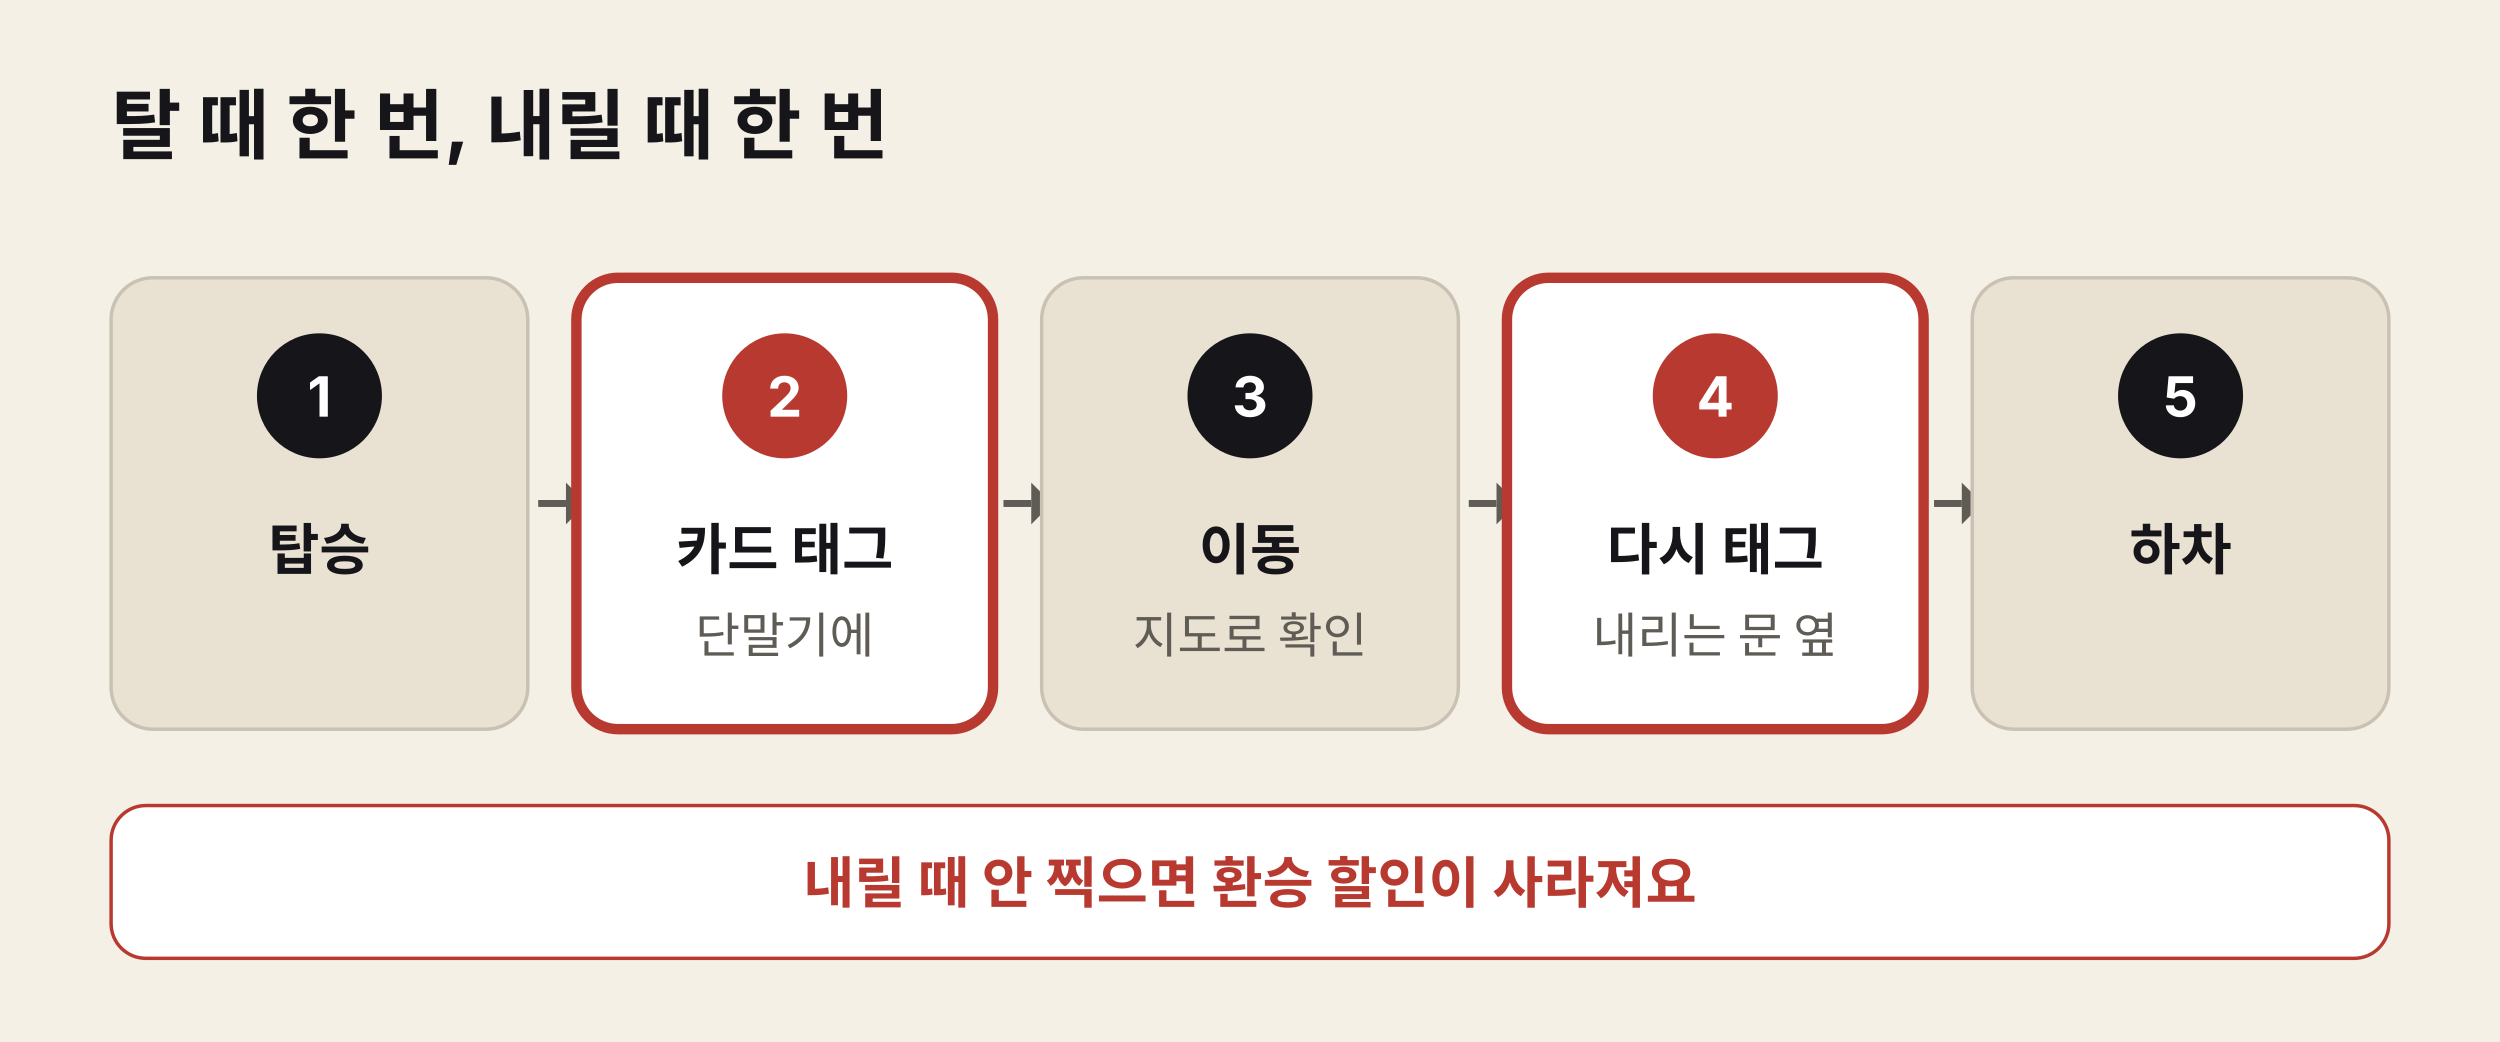
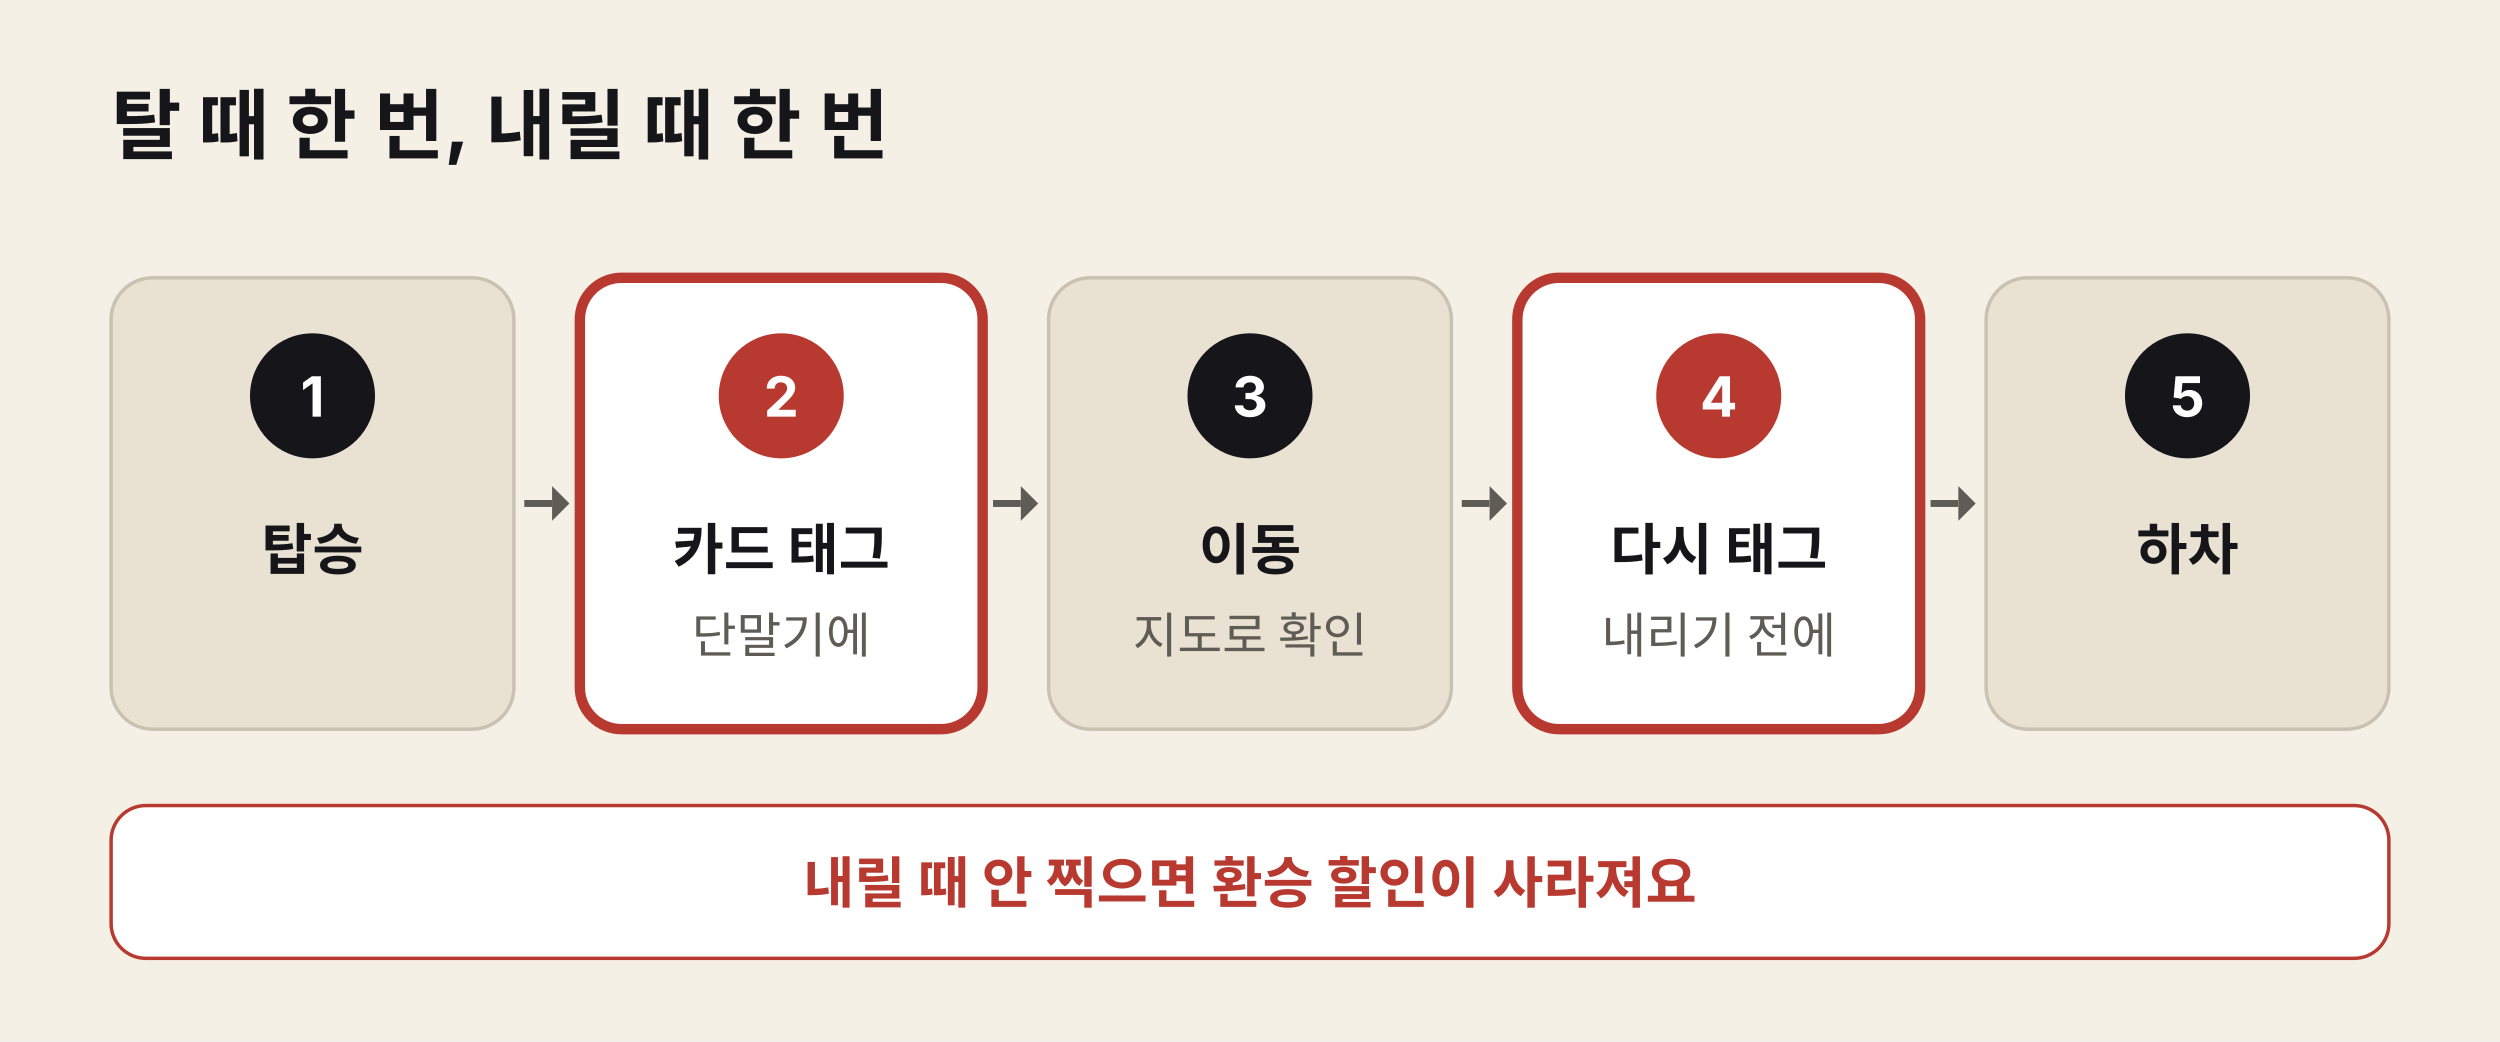
<svg xmlns="http://www.w3.org/2000/svg" viewBox="0 0 720 300" role="img" aria-label="탈 때 한 번, 내릴 때 한 번" font-family="system-ui, -apple-system, &quot;Noto Sans KR&quot;, &quot;Noto Sans JP&quot;, &quot;Noto Sans TC&quot;, sans-serif">
  <rect width="720" height="300" fill="#f4f0e6" />
  <text x="32" y="44" font-size="22" font-weight="700" fill="#16151a">탈 때 한 번, 내릴 때 한 번</text>
-   <rect x="32.0" y="80" width="120" height="130" rx="12" fill="#e9e2d3" stroke="#c9c1b2" stroke-width="1" />
-   <circle cx="92.0" cy="114" r="18" fill="#16151a" />
-   <text x="92.0" y="120" font-size="16" font-weight="700" fill="#ffffff" text-anchor="middle">1</text>
-   <text x="92.0" y="164" font-size="16" font-weight="700" fill="#16151a" text-anchor="middle">탑승</text>
-   <path d="M155.0 145 L163.0 145" stroke="#5f5b55" stroke-width="2" />
-   <path d="M163.0 139 L169.0 145 L163.0 151 Z" fill="#5f5b55" />
-   <rect x="166.0" y="80" width="120" height="130" rx="12" fill="#ffffff" stroke="#b8392f" stroke-width="3" />
-   <circle cx="226.0" cy="114" r="18" fill="#b8392f" />
-   <text x="226.0" y="120" font-size="16" font-weight="700" fill="#ffffff" text-anchor="middle">2</text>
-   <text x="226.0" y="164" font-size="16" font-weight="700" fill="#16151a" text-anchor="middle">카드 태그</text>
-   <text x="226.0" y="188" font-size="14" font-weight="400" fill="#5f5b55" text-anchor="middle">단말기에</text>
-   <path d="M289.0 145 L297.0 145" stroke="#5f5b55" stroke-width="2" />
-   <path d="M297.0 139 L303.0 145 L297.0 151 Z" fill="#5f5b55" />
-   <rect x="300.0" y="80" width="120" height="130" rx="12" fill="#e9e2d3" stroke="#c9c1b2" stroke-width="1" />
+   <rect x="32" y="80" width="116" height="130" rx="12" fill="#e9e2d3" stroke="#c9c1b2" stroke-width="1" />
+   <circle cx="90.0" cy="114" r="18" fill="#16151a" />
+   <text x="90.0" y="120" font-size="16" font-weight="700" fill="#ffffff" text-anchor="middle">1</text>
+   <text x="90.0" y="164" font-size="16" font-weight="700" fill="#16151a" text-anchor="middle">탑승</text>
+   <path d="M151 145 L159 145" stroke="#5f5b55" stroke-width="2" />
+   <path d="M159 140 L164 145 L159 150 Z" fill="#5f5b55" />
+   <rect x="167" y="80" width="116" height="130" rx="12" fill="#ffffff" stroke="#b8392f" stroke-width="3" />
+   <circle cx="225.0" cy="114" r="18" fill="#b8392f" />
+   <text x="225.0" y="120" font-size="16" font-weight="700" fill="#ffffff" text-anchor="middle">2</text>
+   <text x="225.0" y="164" font-size="16" font-weight="700" fill="#16151a" text-anchor="middle">카드 태그</text>
+   <text x="225.0" y="188" font-size="14" font-weight="400" fill="#5f5b55" text-anchor="middle">단말기에</text>
+   <path d="M286 145 L294 145" stroke="#5f5b55" stroke-width="2" />
+   <path d="M294 140 L299 145 L294 150 Z" fill="#5f5b55" />
+   <rect x="302" y="80" width="116" height="130" rx="12" fill="#e9e2d3" stroke="#c9c1b2" stroke-width="1" />
  <circle cx="360.0" cy="114" r="18" fill="#16151a" />
  <text x="360.0" y="120" font-size="16" font-weight="700" fill="#ffffff" text-anchor="middle">3</text>
  <text x="360.0" y="164" font-size="16" font-weight="700" fill="#16151a" text-anchor="middle">이동</text>
  <text x="360.0" y="188" font-size="14" font-weight="400" fill="#5f5b55" text-anchor="middle">지도로 확인</text>
-   <path d="M423.0 145 L431.0 145" stroke="#5f5b55" stroke-width="2" />
-   <path d="M431.0 139 L437.0 145 L431.0 151 Z" fill="#5f5b55" />
-   <rect x="434.0" y="80" width="120" height="130" rx="12" fill="#ffffff" stroke="#b8392f" stroke-width="3" />
-   <circle cx="494.0" cy="114" r="18" fill="#b8392f" />
-   <text x="494.0" y="120" font-size="16" font-weight="700" fill="#ffffff" text-anchor="middle">4</text>
-   <text x="494.0" y="164" font-size="16" font-weight="700" fill="#16151a" text-anchor="middle">다시 태그</text>
-   <text x="494.0" y="188" font-size="14" font-weight="400" fill="#5f5b55" text-anchor="middle">내리는 문 옆</text>
-   <path d="M557.0 145 L565.0 145" stroke="#5f5b55" stroke-width="2" />
-   <path d="M565.0 139 L571.0 145 L565.0 151 Z" fill="#5f5b55" />
-   <rect x="568.0" y="80" width="120" height="130" rx="12" fill="#e9e2d3" stroke="#c9c1b2" stroke-width="1" />
-   <circle cx="628.0" cy="114" r="18" fill="#16151a" />
-   <text x="628.0" y="120" font-size="16" font-weight="700" fill="#ffffff" text-anchor="middle">5</text>
-   <text x="628.0" y="164" font-size="16" font-weight="700" fill="#16151a" text-anchor="middle">하차</text>
+   <path d="M421 145 L429 145" stroke="#5f5b55" stroke-width="2" />
+   <path d="M429 140 L434 145 L429 150 Z" fill="#5f5b55" />
+   <rect x="437" y="80" width="116" height="130" rx="12" fill="#ffffff" stroke="#b8392f" stroke-width="3" />
+   <circle cx="495.0" cy="114" r="18" fill="#b8392f" />
+   <text x="495.0" y="120" font-size="16" font-weight="700" fill="#ffffff" text-anchor="middle">4</text>
+   <text x="495.0" y="164" font-size="16" font-weight="700" fill="#16151a" text-anchor="middle">다시 태그</text>
+   <text x="495.0" y="188" font-size="14" font-weight="400" fill="#5f5b55" text-anchor="middle">내리기 전에</text>
+   <path d="M556 145 L564 145" stroke="#5f5b55" stroke-width="2" />
+   <path d="M564 140 L569 145 L564 150 Z" fill="#5f5b55" />
+   <rect x="572" y="80" width="116" height="130" rx="12" fill="#e9e2d3" stroke="#c9c1b2" stroke-width="1" />
+   <circle cx="630.0" cy="114" r="18" fill="#16151a" />
+   <text x="630.0" y="120" font-size="16" font-weight="700" fill="#ffffff" text-anchor="middle">5</text>
+   <text x="630.0" y="164" font-size="16" font-weight="700" fill="#16151a" text-anchor="middle">하차</text>
  <rect x="32" y="232" width="656" height="44" rx="10" fill="#ffffff" stroke="#b8392f" />
  <text x="360" y="260" font-size="16" font-weight="700" fill="#b8392f" text-anchor="middle">내릴 때 안 찍으면 환승 할인이 사라져요</text>
</svg>
